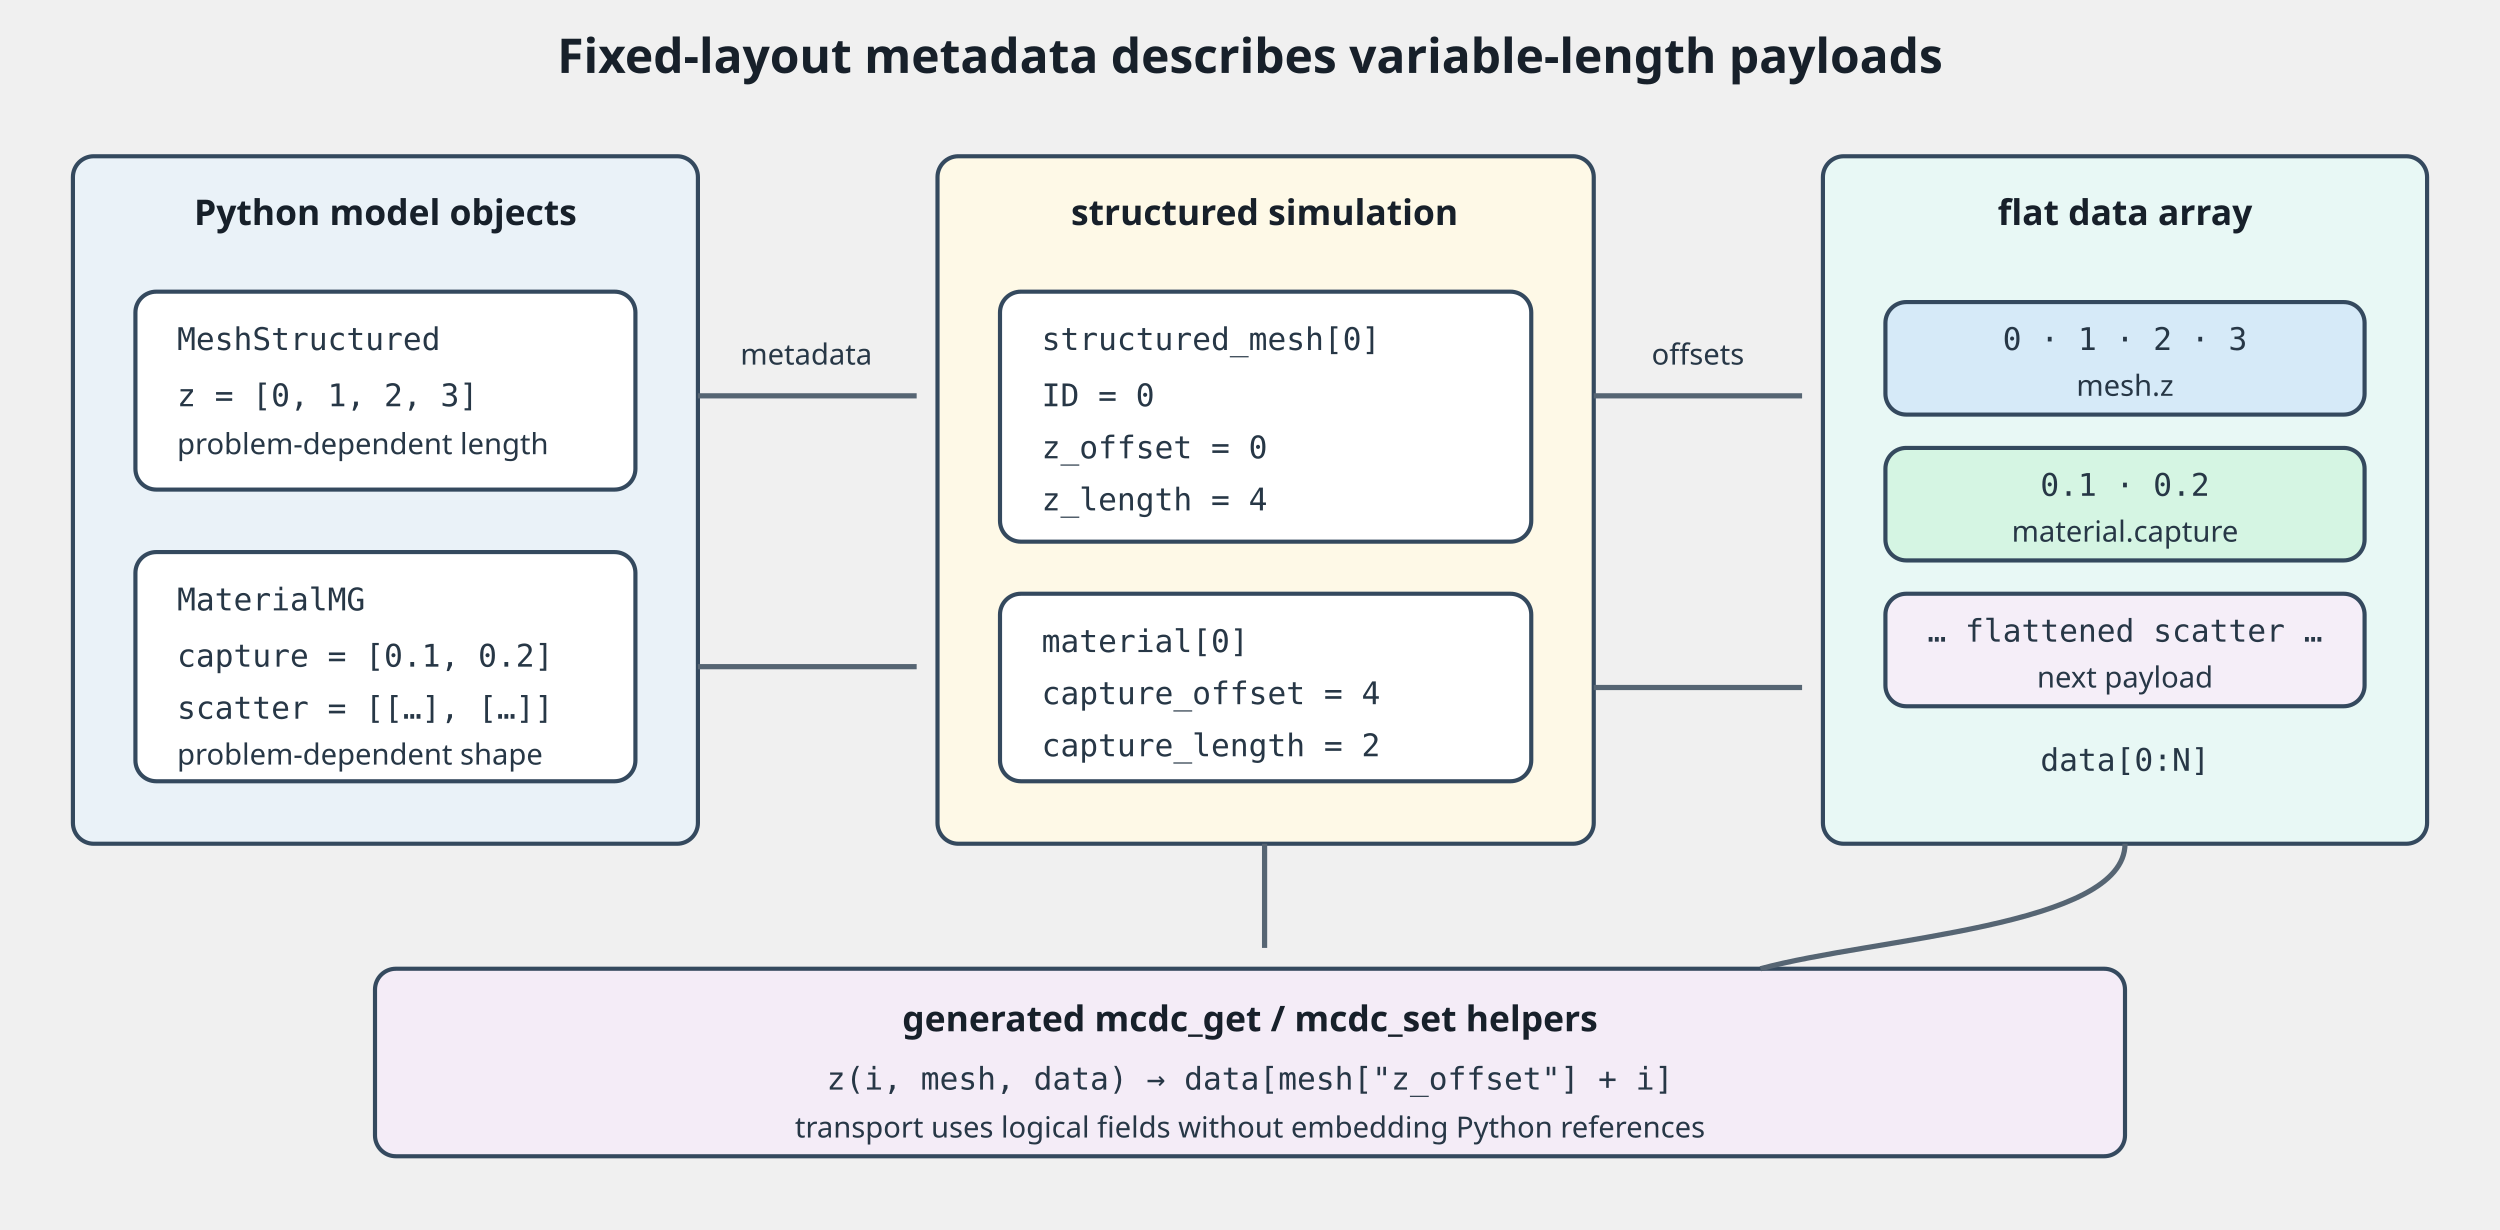
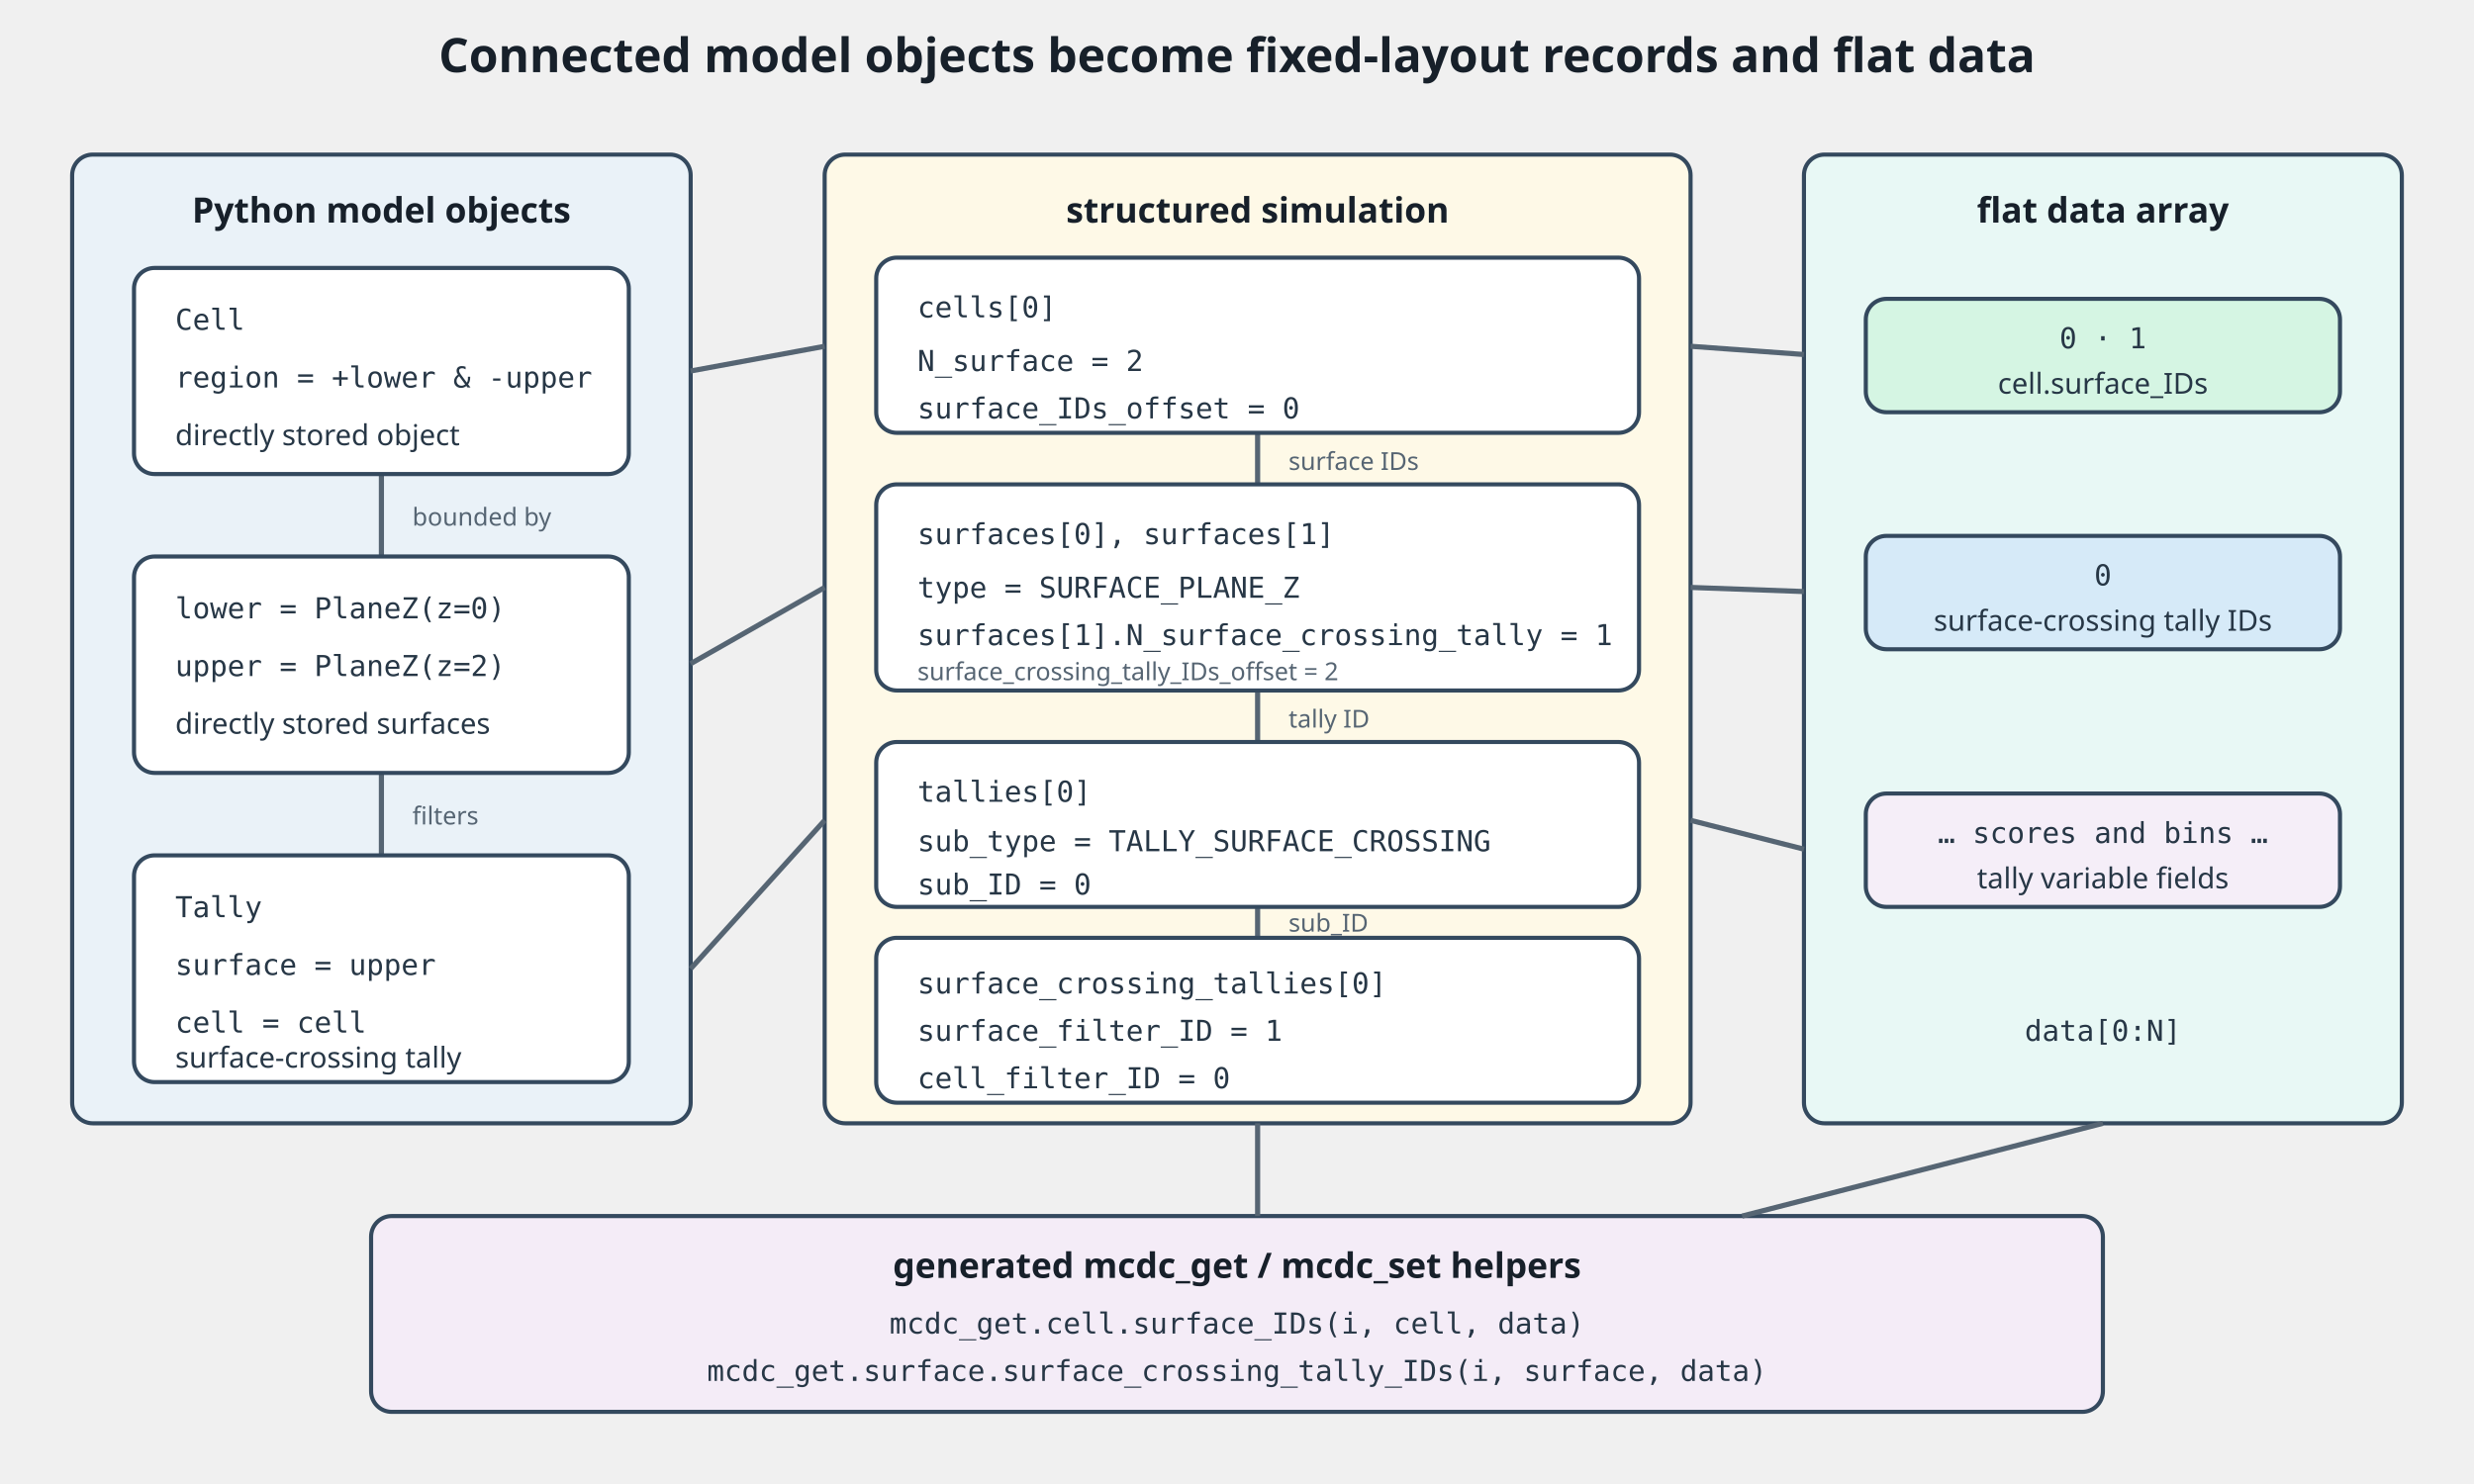
- <svg xmlns="http://www.w3.org/2000/svg" width="1200" height="590" viewBox="0 0 1200 590" role="img" aria-labelledby="title desc">
+ <svg xmlns="http://www.w3.org/2000/svg" width="1200" height="720" viewBox="0 0 1200 720" role="img" aria-labelledby="title desc">
  <defs>
-     <marker id="arrow" markerWidth="10" markerHeight="10" refX="8" refY="3" orient="auto">
-       <path d="M0,0 L0,6 L9,3 z" fill="#566573" />
-     </marker>
    <style>
      .title { font-family: system-ui, sans-serif; font-size: 23px; font-weight: 700; fill: #17202a; }
      .label { font-family: system-ui, sans-serif; font-size: 17px; font-weight: 650; fill: #17202a; }
-       .mono { font-family: ui-monospace, SFMono-Regular, Menlo, monospace; font-size: 15px; fill: #273746; }
+       .mono { font-family: ui-monospace, SFMono-Regular, Menlo, monospace; font-size: 14px; fill: #273746; }
      .body { font-family: system-ui, sans-serif; font-size: 14px; fill: #273746; }
+       .small { font-family: system-ui, sans-serif; font-size: 12px; fill: #566573; }
      .box { stroke: #34495e; stroke-width: 2; rx: 10; }
-       .arrow { stroke: #566573; stroke-width: 2.5; fill: none; }
    </style>
  </defs>
-   <text x="600" y="35" text-anchor="middle" class="title">Fixed-layout metadata describes variable-length payloads</text>
-   <rect x="35" y="75" width="300" height="330" class="box" fill="#eaf2f8" />
+   <text x="600" y="35" text-anchor="middle" class="title">Connected model objects become fixed-layout records and flat data</text>
+   <rect x="35" y="75" width="300" height="470" class="box" fill="#eaf2f8" />
  <text x="185" y="108" text-anchor="middle" class="label">Python model objects</text>
-   <rect x="65" y="140" width="240" height="95" class="box" fill="#ffffff" />
-   <text x="85" y="168" class="mono">MeshStructured</text>
-   <text x="85" y="195" class="mono">z = [0, 1, 2, 3]</text>
-   <text x="85" y="218" class="body">problem-dependent length</text>
-   <rect x="65" y="265" width="240" height="110" class="box" fill="#ffffff" />
-   <text x="85" y="293" class="mono">MaterialMG</text>
-   <text x="85" y="320" class="mono">capture = [0.1, 0.2]</text>
-   <text x="85" y="345" class="mono">scatter = [[…], […]]</text>
-   <text x="85" y="367" class="body">problem-dependent shape</text>
-   <rect x="450" y="75" width="315" height="330" class="box" fill="#fef9e7" />
-   <text x="607" y="108" text-anchor="middle" class="label">structured simulation</text>
-   <rect x="480" y="140" width="255" height="120" class="box" fill="#ffffff" />
-   <text x="500" y="168" class="mono">structured_mesh[0]</text>
-   <text x="500" y="195" class="mono">ID = 0</text>
-   <text x="500" y="220" class="mono">z_offset = 0</text>
-   <text x="500" y="245" class="mono">z_length = 4</text>
-   <rect x="480" y="285" width="255" height="90" class="box" fill="#ffffff" />
-   <text x="500" y="313" class="mono">material[0]</text>
-   <text x="500" y="338" class="mono">capture_offset = 4</text>
-   <text x="500" y="363" class="mono">capture_length = 2</text>
-   <line x1="335" y1="190" x2="440" y2="190" style="stroke:#566573;stroke-width:2.5" />
-   <line x1="335" y1="320" x2="440" y2="320" style="stroke:#566573;stroke-width:2.5" />
-   <text x="387" y="175" text-anchor="middle" class="body">metadata</text>
-   <rect x="875" y="75" width="290" height="330" class="box" fill="#e8f8f5" />
+   <line x1="185" y1="230" x2="185" y2="270" stroke="#566573" stroke-width="2.5" />
+   <text x="200" y="255" class="small">bounded by</text>
+   <line x1="185" y1="375" x2="185" y2="415" stroke="#566573" stroke-width="2.5" />
+   <text x="200" y="400" class="small">filters</text>
+   <rect x="65" y="130" width="240" height="100" class="box" fill="#ffffff" />
+   <text x="85" y="160" class="mono">Cell</text>
+   <text x="85" y="188" class="mono">region = +lower &amp; -upper</text>
+   <text x="85" y="216" class="body">directly stored object</text>
+   <rect x="65" y="270" width="240" height="105" class="box" fill="#ffffff" />
+   <text x="85" y="300" class="mono">lower = PlaneZ(z=0)</text>
+   <text x="85" y="328" class="mono">upper = PlaneZ(z=2)</text>
+   <text x="85" y="356" class="body">directly stored surfaces</text>
+   <rect x="65" y="415" width="240" height="110" class="box" fill="#ffffff" />
+   <text x="85" y="445" class="mono">Tally</text>
+   <text x="85" y="473" class="mono">surface = upper</text>
+   <text x="85" y="501" class="mono">cell = cell</text>
+   <text x="85" y="518" class="body">surface-crossing tally</text>
+   <rect x="400" y="75" width="420" height="470" class="box" fill="#fef9e7" />
+   <text x="610" y="108" text-anchor="middle" class="label">structured simulation</text>
+   <line x1="610" y1="210" x2="610" y2="235" stroke="#566573" stroke-width="2.5" />
+   <text x="625" y="228" class="small">surface IDs</text>
+   <line x1="610" y1="335" x2="610" y2="360" stroke="#566573" stroke-width="2.5" />
+   <text x="625" y="353" class="small">tally ID</text>
+   <line x1="610" y1="440" x2="610" y2="455" stroke="#566573" stroke-width="2.5" />
+   <text x="625" y="452" class="small">sub_ID</text>
+   <rect x="425" y="125" width="370" height="85" class="box" fill="#ffffff" />
+   <text x="445" y="154" class="mono">cells[0]</text>
+   <text x="445" y="180" class="mono">N_surface = 2</text>
+   <text x="445" y="203" class="mono">surface_IDs_offset = 0</text>
+   <rect x="425" y="235" width="370" height="100" class="box" fill="#ffffff" />
+   <text x="445" y="264" class="mono">surfaces[0], surfaces[1]</text>
+   <text x="445" y="290" class="mono">type = SURFACE_PLANE_Z</text>
+   <text x="445" y="313" class="mono">surfaces[1].N_surface_crossing_tally = 1</text>
+   <text x="445" y="330" class="small">surface_crossing_tally_IDs_offset = 2</text>
+   <rect x="425" y="360" width="370" height="80" class="box" fill="#ffffff" />
+   <text x="445" y="389" class="mono">tallies[0]</text>
+   <text x="445" y="413" class="mono">sub_type = TALLY_SURFACE_CROSSING</text>
+   <text x="445" y="434" class="mono">sub_ID = 0</text>
+   <rect x="425" y="455" width="370" height="80" class="box" fill="#ffffff" />
+   <text x="445" y="482" class="mono">surface_crossing_tallies[0]</text>
+   <text x="445" y="505" class="mono">surface_filter_ID = 1</text>
+   <text x="445" y="528" class="mono">cell_filter_ID = 0</text>
+   <line x1="335" y1="180" x2="400" y2="168" stroke="#566573" stroke-width="2.5" />
+   <line x1="335" y1="322" x2="400" y2="285" stroke="#566573" stroke-width="2.5" />
+   <line x1="335" y1="470" x2="400" y2="398" stroke="#566573" stroke-width="2.5" />
+   <rect x="875" y="75" width="290" height="470" class="box" fill="#e8f8f5" />
  <text x="1020" y="108" text-anchor="middle" class="label">flat data array</text>
-   <rect x="905" y="145" width="230" height="54" class="box" fill="#d6eaf8" />
-   <text x="1020" y="168" text-anchor="middle" class="mono">0 · 1 · 2 · 3</text>
-   <text x="1020" y="190" text-anchor="middle" class="body">mesh.z</text>
-   <rect x="905" y="215" width="230" height="54" class="box" fill="#d5f5e3" />
-   <text x="1020" y="238" text-anchor="middle" class="mono">0.1 · 0.2</text>
-   <text x="1020" y="260" text-anchor="middle" class="body">material.capture</text>
-   <rect x="905" y="285" width="230" height="54" class="box" fill="#f5eef8" />
-   <text x="1020" y="308" text-anchor="middle" class="mono">… flattened scatter …</text>
-   <text x="1020" y="330" text-anchor="middle" class="body">next payload</text>
-   <text x="1020" y="370" text-anchor="middle" class="mono">data[0:N]</text>
-   <line x1="765" y1="190" x2="865" y2="190" style="stroke:#566573;stroke-width:2.5" />
-   <line x1="765" y1="330" x2="865" y2="330" style="stroke:#566573;stroke-width:2.5" />
-   <text x="815" y="175" text-anchor="middle" class="body">offsets</text>
-   <rect x="180" y="465" width="840" height="90" class="box" fill="#f4ecf7" />
-   <text x="600" y="495" text-anchor="middle" class="label">generated mcdc_get / mcdc_set helpers</text>
-   <text x="600" y="523" text-anchor="middle" class="mono">z(i, mesh, data) → data[mesh["z_offset"] + i]</text>
-   <text x="600" y="546" text-anchor="middle" class="body">transport uses logical fields without embedding Python references</text>
-   <line x1="607" y1="405" x2="607" y2="455" style="stroke:#566573;stroke-width:2.5" />
-   <path d="M1020 405 C1020 445, 900 450, 845 465" style="stroke:#566573;stroke-width:2.5;fill:none" />
+   <rect x="905" y="145" width="230" height="55" class="box" fill="#d5f5e3" />
+   <text x="1020" y="169" text-anchor="middle" class="mono">0 · 1</text>
+   <text x="1020" y="191" text-anchor="middle" class="body">cell.surface_IDs</text>
+   <rect x="905" y="260" width="230" height="55" class="box" fill="#d6eaf8" />
+   <text x="1020" y="284" text-anchor="middle" class="mono">0</text>
+   <text x="1020" y="306" text-anchor="middle" class="body">surface-crossing tally IDs</text>
+   <rect x="905" y="385" width="230" height="55" class="box" fill="#f5eef8" />
+   <text x="1020" y="409" text-anchor="middle" class="mono">… scores and bins …</text>
+   <text x="1020" y="431" text-anchor="middle" class="body">tally variable fields</text>
+   <text x="1020" y="505" text-anchor="middle" class="mono">data[0:N]</text>
+   <line x1="820" y1="168" x2="875" y2="172" stroke="#566573" stroke-width="2.5" />
+   <line x1="820" y1="285" x2="875" y2="287" stroke="#566573" stroke-width="2.5" />
+   <line x1="820" y1="398" x2="875" y2="412" stroke="#566573" stroke-width="2.5" />
+   <rect x="180" y="590" width="840" height="95" class="box" fill="#f4ecf7" />
+   <text x="600" y="620" text-anchor="middle" class="label">generated mcdc_get / mcdc_set helpers</text>
+   <text x="600" y="647" text-anchor="middle" class="mono">mcdc_get.cell.surface_IDs(i, cell, data)</text>
+   <text x="600" y="670" text-anchor="middle" class="mono">mcdc_get.surface.surface_crossing_tally_IDs(i, surface, data)</text>
+   <line x1="610" y1="545" x2="610" y2="590" stroke="#566573" stroke-width="2.5" />
+   <line x1="1020" y1="545" x2="845" y2="590" stroke="#566573" stroke-width="2.5" />
</svg>
